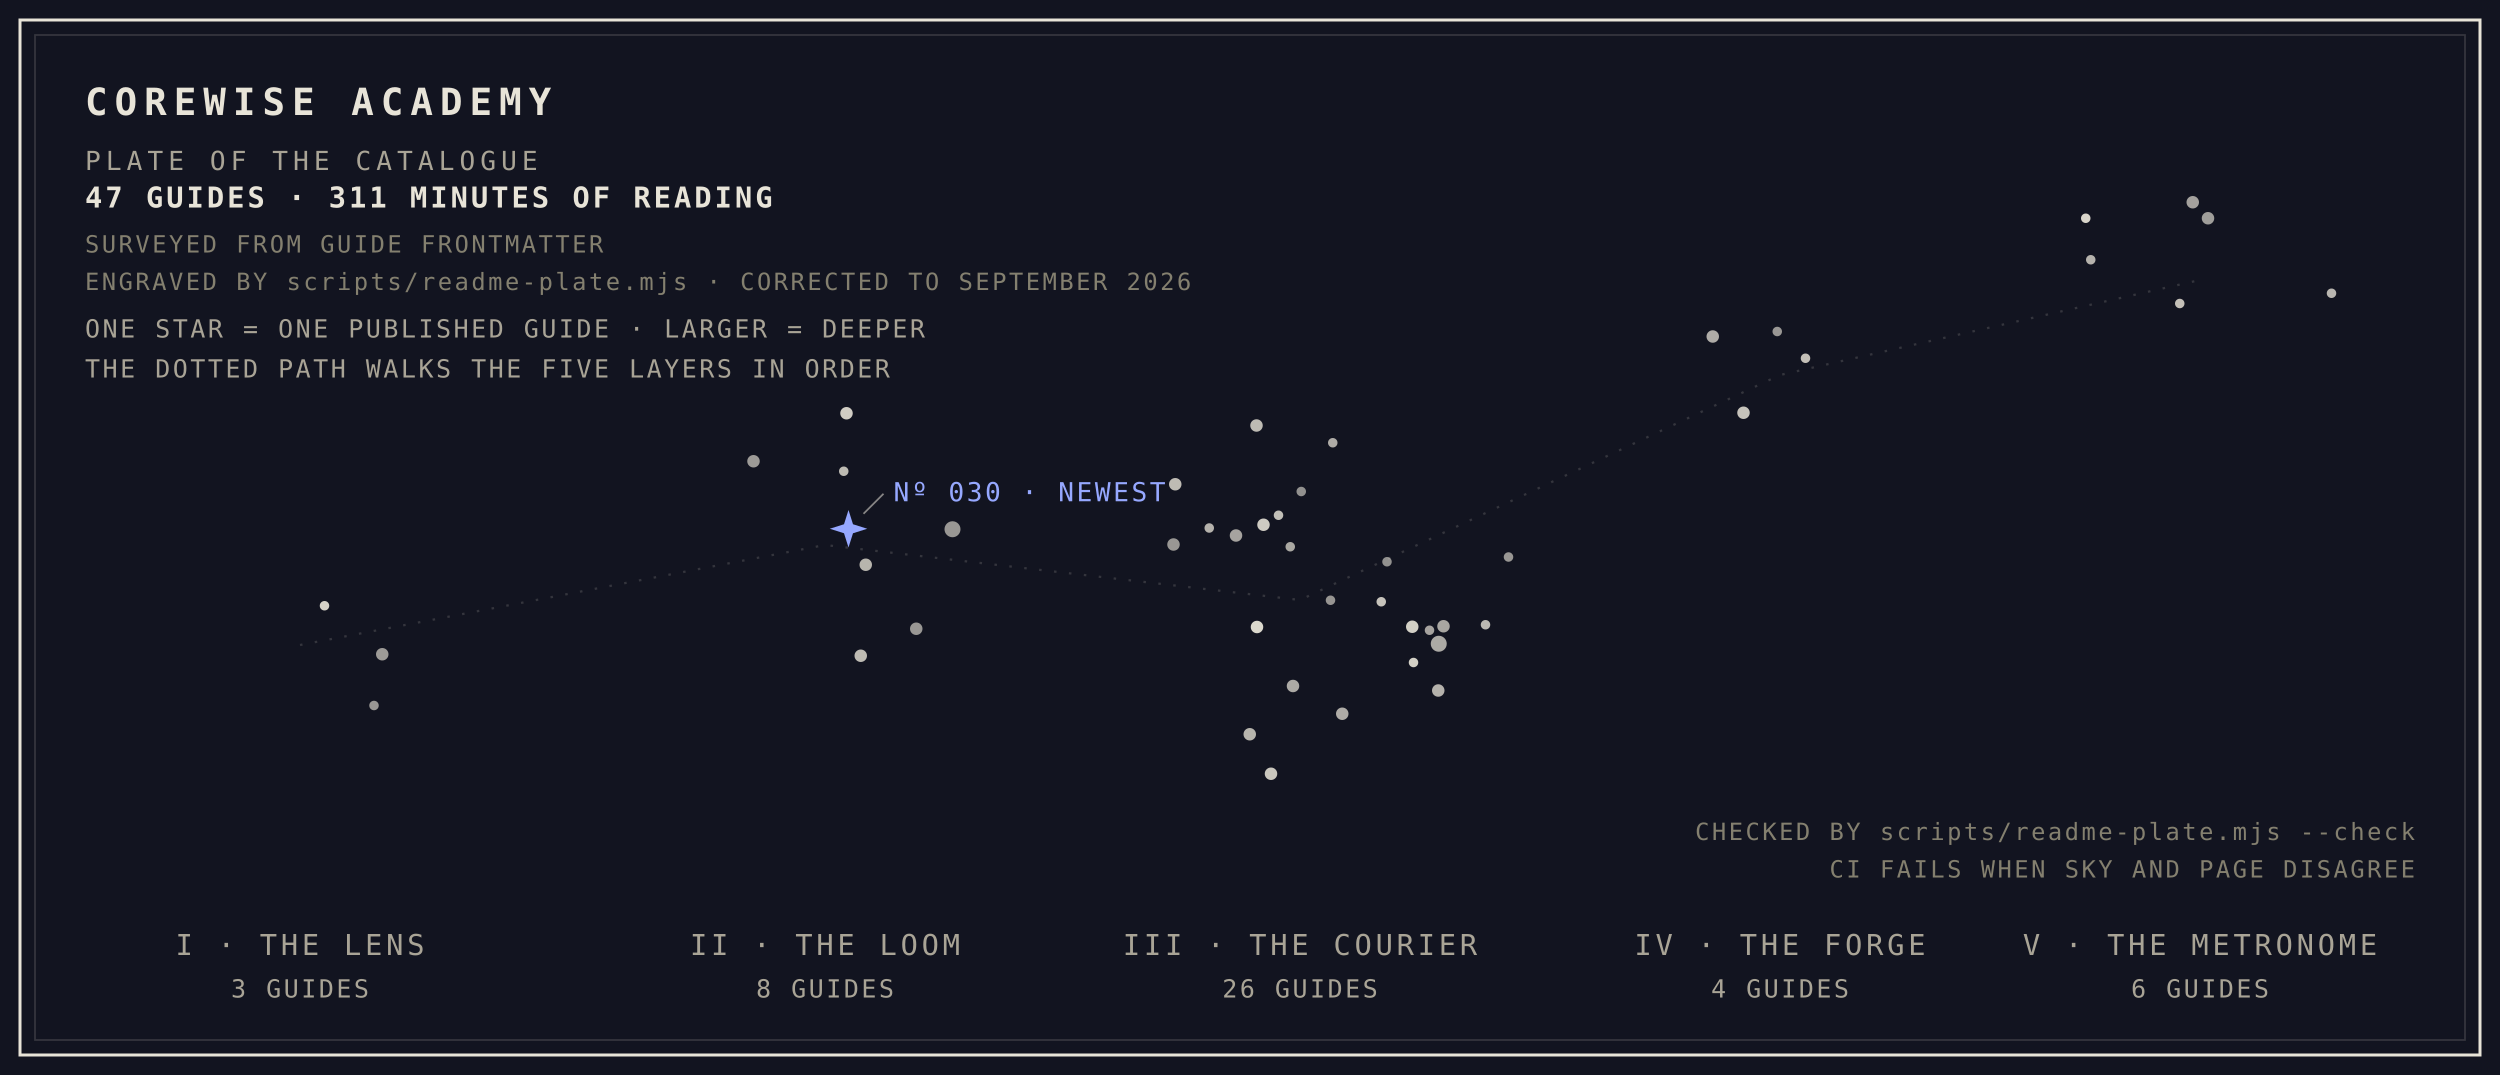
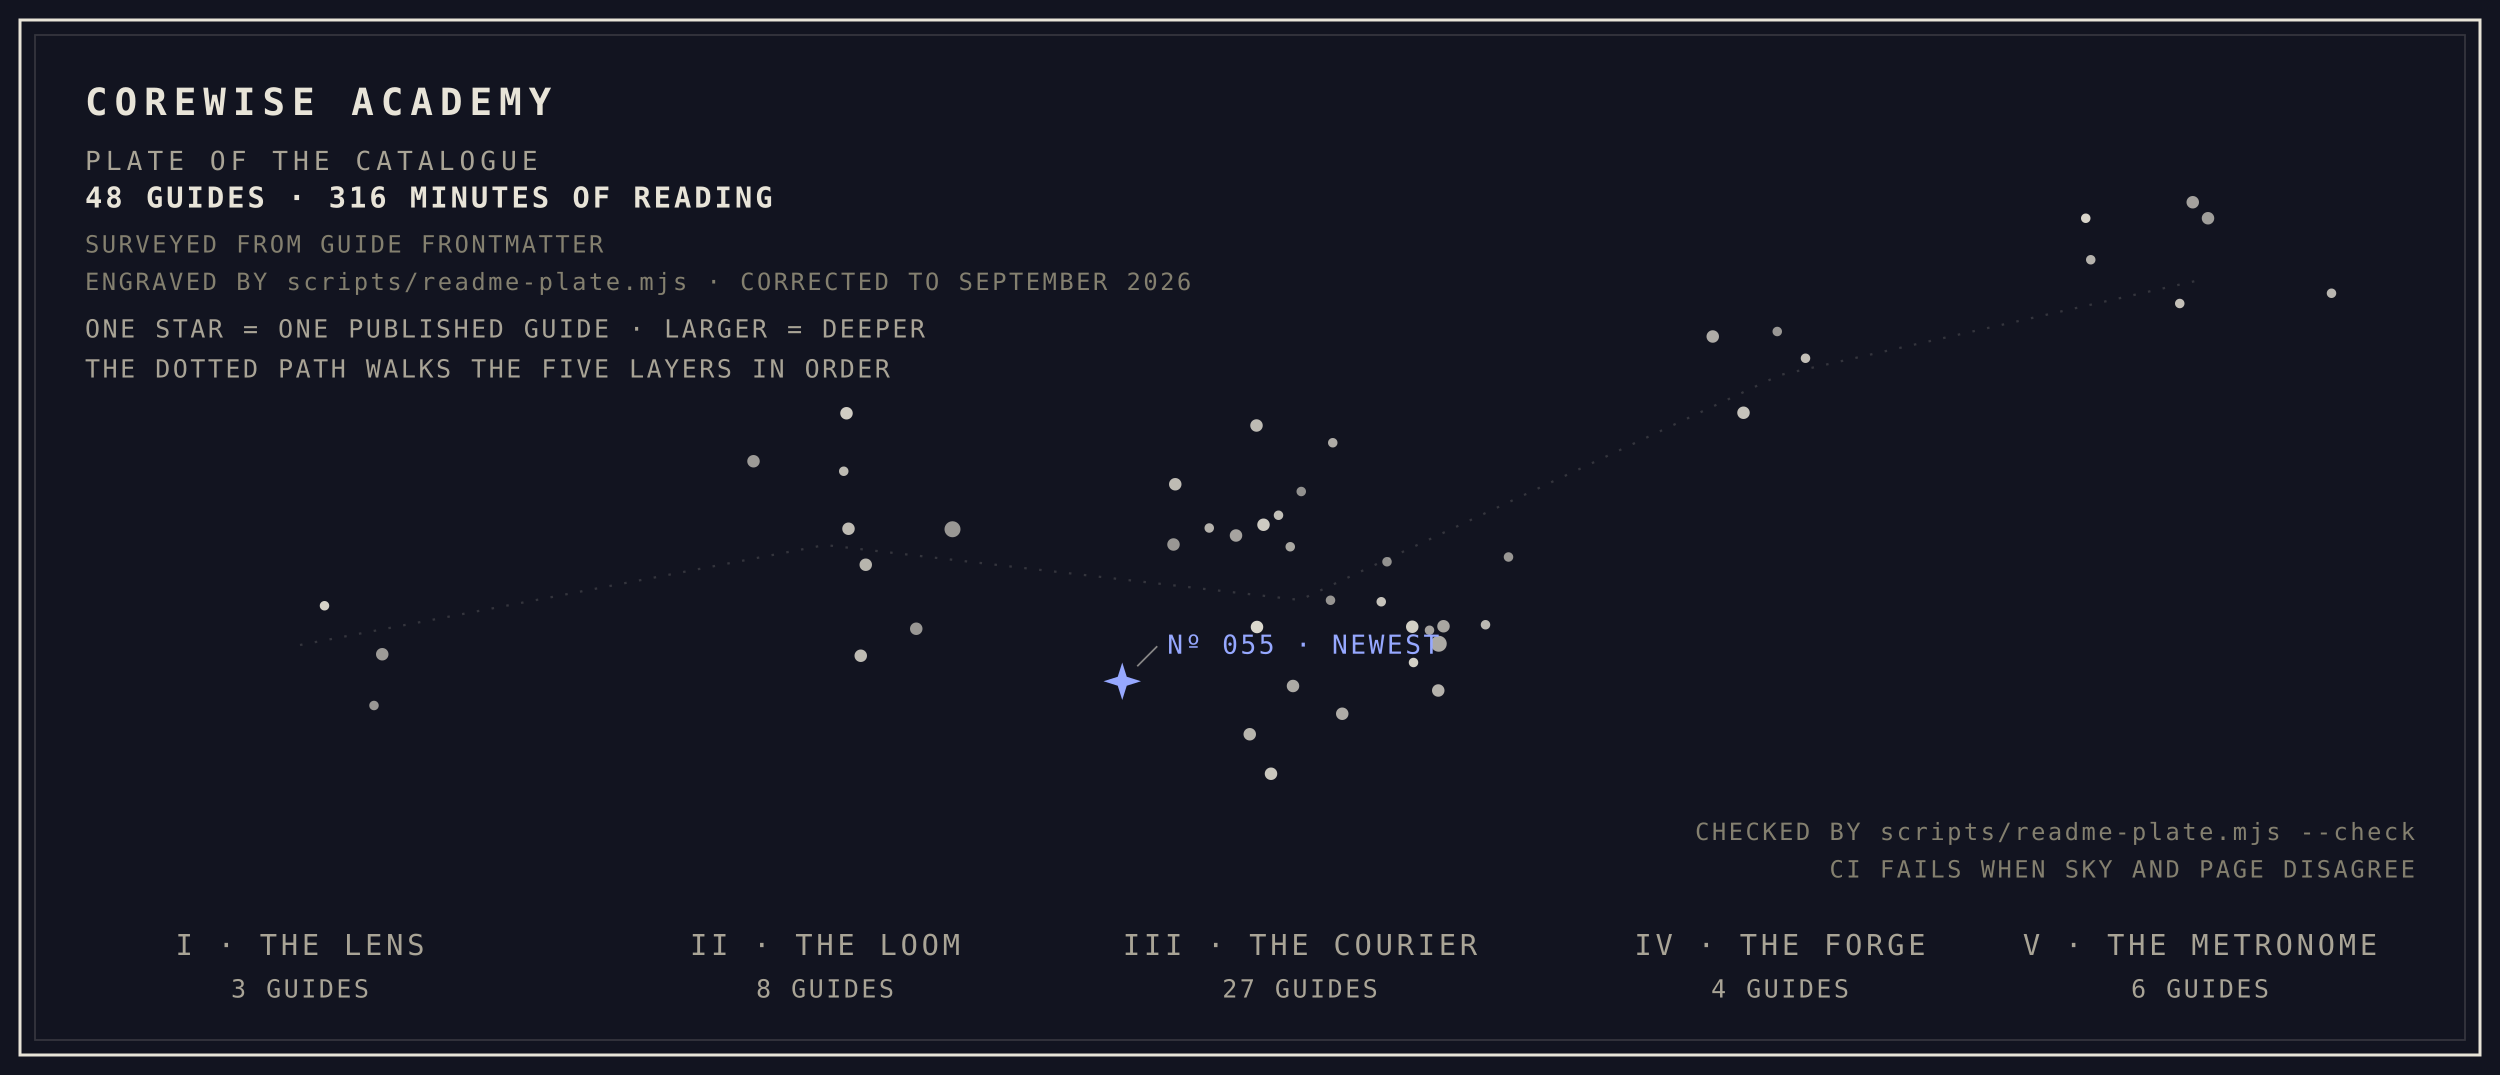
- <svg xmlns="http://www.w3.org/2000/svg" viewBox="0 0 1000 430" role="img" aria-label="Chart of the CoreWise Academy catalogue: 47 published guides as stars in five constellations, one per curriculum layer.">
+ <svg xmlns="http://www.w3.org/2000/svg" viewBox="0 0 1000 430" role="img" aria-label="Chart of the CoreWise Academy catalogue: 48 published guides as stars in five constellations, one per curriculum layer.">
  <g font-family="ui-monospace, 'IBM Plex Mono', SFMono-Regular, Menlo, monospace">
    <rect x="0" y="0" width="1000" height="430" fill="#121420" />
    <rect x="8" y="8" width="984" height="414" fill="none" stroke="#e8e4d8" stroke-width="1.2" />
    <rect x="14" y="14" width="972" height="402" fill="none" stroke="#e8e4d8" stroke-opacity="0.16" stroke-width="0.7" />
    <path d="M 120 258 L 330 218 L 520 240 L 712 150 L 880 112" fill="none" stroke="#e8e4d8" stroke-opacity="0.16" stroke-width="0.9" stroke-dasharray="1 5" />
    <circle cx="129.8" cy="242.3" r="1.9" fill="#e8e4d8" fill-opacity="0.91" />
    <circle cx="149.6" cy="282.2" r="1.9" fill="#e8e4d8" fill-opacity="0.63" />
    <circle cx="152.9" cy="261.7" r="2.5" fill="#e8e4d8" fill-opacity="0.65" />
    <text x="120" y="382" text-anchor="middle" font-size="11.5" letter-spacing="1.5" fill="#a9a496">I · THE LENS</text>
    <text x="120" y="399" text-anchor="middle" font-size="10" letter-spacing="1" fill="#a9a496">3 GUIDES</text>
    <circle cx="337.5" cy="188.5" r="1.9" fill="#e8e4d8" fill-opacity="0.8" />
    <circle cx="381" cy="211.7" r="3.2" fill="#e8e4d8" fill-opacity="0.63" />
    <circle cx="301.4" cy="184.5" r="2.5" fill="#e8e4d8" fill-opacity="0.65" />
    <circle cx="338.6" cy="165.3" r="2.5" fill="#e8e4d8" fill-opacity="0.89" />
    <circle cx="344.3" cy="262.3" r="2.5" fill="#e8e4d8" fill-opacity="0.8" />
    <circle cx="366.5" cy="251.5" r="2.5" fill="#e8e4d8" fill-opacity="0.63" />
    <circle cx="346.3" cy="225.9" r="2.5" fill="#e8e4d8" fill-opacity="0.77" />
-     <path d="M12 0 L14.88 9.12 L24 12 L14.88 14.88 L12 24 L9.12 14.88 L0 12 L9.12 9.12 Z" transform="translate(331.90 204.00) scale(0.625)" fill="#96a8ff" />
+     <circle cx="339.4" cy="211.5" r="2.5" fill="#e8e4d8" fill-opacity="0.8" />
    <text x="330" y="382" text-anchor="middle" font-size="11.5" letter-spacing="1.5" fill="#a9a496">II · THE LOOM</text>
    <text x="330" y="399" text-anchor="middle" font-size="10" letter-spacing="1" fill="#a9a496">8 GUIDES</text>
    <circle cx="575.3" cy="276.2" r="2.5" fill="#e8e4d8" fill-opacity="0.76" />
    <circle cx="469.4" cy="217.8" r="2.5" fill="#e8e4d8" fill-opacity="0.63" />
    <circle cx="564.9" cy="250.7" r="2.5" fill="#e8e4d8" fill-opacity="0.9" />
    <circle cx="516.1" cy="218.7" r="1.9" fill="#e8e4d8" fill-opacity="0.71" />
+     <path d="M12 0 L14.88 9.12 L24 12 L14.88 14.88 L12 24 L9.12 14.88 L0 12 L9.12 9.12 Z" transform="translate(441.40 265.00) scale(0.625)" fill="#96a8ff" />
    <circle cx="536.9" cy="285.5" r="2.5" fill="#e8e4d8" fill-opacity="0.73" />
    <circle cx="552.5" cy="240.7" r="1.9" fill="#e8e4d8" fill-opacity="0.84" />
    <circle cx="505.4" cy="209.9" r="2.5" fill="#e8e4d8" fill-opacity="0.88" />
    <circle cx="517.2" cy="274.4" r="2.5" fill="#e8e4d8" fill-opacity="0.72" />
    <circle cx="483.7" cy="211.2" r="1.9" fill="#e8e4d8" fill-opacity="0.76" />
    <circle cx="533.1" cy="177.1" r="1.9" fill="#e8e4d8" fill-opacity="0.73" />
    <circle cx="571.8" cy="252.1" r="1.9" fill="#e8e4d8" fill-opacity="0.69" />
    <circle cx="494.4" cy="214.2" r="2.5" fill="#e8e4d8" fill-opacity="0.69" />
    <circle cx="520.5" cy="196.6" r="1.9" fill="#e8e4d8" fill-opacity="0.6" />
    <circle cx="575.5" cy="257.5" r="3.2" fill="#e8e4d8" fill-opacity="0.72" />
    <circle cx="532.2" cy="240.1" r="1.9" fill="#e8e4d8" fill-opacity="0.62" />
    <circle cx="470.1" cy="193.7" r="2.5" fill="#e8e4d8" fill-opacity="0.8" />
    <circle cx="502.6" cy="170.2" r="2.5" fill="#e8e4d8" fill-opacity="0.8" />
    <circle cx="499.9" cy="293.7" r="2.5" fill="#e8e4d8" fill-opacity="0.77" />
    <circle cx="508.4" cy="309.5" r="2.5" fill="#e8e4d8" fill-opacity="0.86" />
    <circle cx="511.4" cy="206.1" r="1.9" fill="#e8e4d8" fill-opacity="0.82" />
    <circle cx="603.4" cy="222.8" r="1.9" fill="#e8e4d8" fill-opacity="0.63" />
    <circle cx="502.8" cy="250.8" r="2.5" fill="#e8e4d8" fill-opacity="0.94" />
    <circle cx="577.4" cy="250.5" r="2.5" fill="#e8e4d8" fill-opacity="0.7" />
    <circle cx="565.4" cy="265" r="1.9" fill="#e8e4d8" fill-opacity="0.9" />
    <circle cx="594.2" cy="249.9" r="1.9" fill="#e8e4d8" fill-opacity="0.79" />
    <circle cx="554.8" cy="224.7" r="1.9" fill="#e8e4d8" fill-opacity="0.6" />
    <text x="520" y="382" text-anchor="middle" font-size="11.5" letter-spacing="1.5" fill="#a9a496">III · THE COURIER</text>
-     <text x="520" y="399" text-anchor="middle" font-size="10" letter-spacing="1" fill="#a9a496">26 GUIDES</text>
+     <text x="520" y="399" text-anchor="middle" font-size="10" letter-spacing="1" fill="#a9a496">27 GUIDES</text>
    <circle cx="710.9" cy="132.6" r="1.9" fill="#e8e4d8" fill-opacity="0.63" />
    <circle cx="722.2" cy="143.3" r="1.9" fill="#e8e4d8" fill-opacity="0.83" />
    <circle cx="697.4" cy="165.1" r="2.5" fill="#e8e4d8" fill-opacity="0.84" />
    <circle cx="685.1" cy="134.6" r="2.5" fill="#e8e4d8" fill-opacity="0.73" />
    <text x="712" y="382" text-anchor="middle" font-size="11.5" letter-spacing="1.5" fill="#a9a496">IV · THE FORGE</text>
    <text x="712" y="399" text-anchor="middle" font-size="10" letter-spacing="1" fill="#a9a496">4 GUIDES</text>
    <circle cx="871.9" cy="121.4" r="1.9" fill="#e8e4d8" fill-opacity="0.83" />
    <circle cx="883.2" cy="87.3" r="2.5" fill="#e8e4d8" fill-opacity="0.66" />
    <circle cx="836.3" cy="103.9" r="1.9" fill="#e8e4d8" fill-opacity="0.76" />
    <circle cx="877.1" cy="80.9" r="2.5" fill="#e8e4d8" fill-opacity="0.68" />
    <circle cx="932.6" cy="117.3" r="1.9" fill="#e8e4d8" fill-opacity="0.78" />
    <circle cx="834.3" cy="87.3" r="1.9" fill="#e8e4d8" fill-opacity="0.93" />
    <text x="880" y="382" text-anchor="middle" font-size="11.5" letter-spacing="1.5" fill="#a9a496">V · THE METRONOME</text>
    <text x="880" y="399" text-anchor="middle" font-size="10" letter-spacing="1" fill="#a9a496">6 GUIDES</text>
-     <path d="M 345.4 205.5 L 353.4 197.5" stroke="#e8e4d8" stroke-opacity="0.55" stroke-width="0.7" fill="none" />
-     <text x="357.4" y="200.5" font-size="10.5" letter-spacing="1" fill="#96a8ff">Nº 030 · NEWEST</text>
+     <path d="M 454.9 266.5 L 462.9 258.5" stroke="#e8e4d8" stroke-opacity="0.55" stroke-width="0.7" fill="none" />
+     <text x="466.9" y="261.5" font-size="10.5" letter-spacing="1" fill="#96a8ff">Nº 055 · NEWEST</text>
    <text x="34" y="46" font-size="15" letter-spacing="2.8" fill="#e8e4d8" font-weight="600">COREWISE ACADEMY</text>
    <text x="34" y="68" font-size="10.5" letter-spacing="2" fill="#a9a496" font-weight="400">PLATE OF THE CATALOGUE</text>
-     <text x="34" y="83" font-size="11.5" letter-spacing="1.2" fill="#e8e4d8" font-weight="600">47 GUIDES · 311 MINUTES OF READING</text>
+     <text x="34" y="83" font-size="11.5" letter-spacing="1.2" fill="#e8e4d8" font-weight="600">48 GUIDES · 316 MINUTES OF READING</text>
    <text x="34" y="101" font-size="9.5" letter-spacing="1" fill="#84806f" font-weight="400">SURVEYED FROM GUIDE FRONTMATTER</text>
    <text x="34" y="116" font-size="9.5" letter-spacing="1" fill="#84806f" font-weight="400">ENGRAVED BY scripts/readme-plate.mjs · CORRECTED TO SEPTEMBER 2026</text>
    <text x="34" y="135" font-size="10" letter-spacing="1" fill="#a9a496">ONE STAR = ONE PUBLISHED GUIDE · LARGER = DEEPER</text>
    <text x="34" y="151" font-size="10" letter-spacing="1" fill="#a9a496">THE DOTTED PATH WALKS THE FIVE LAYERS IN ORDER</text>
    <text x="966" y="336" text-anchor="end" font-size="9.5" letter-spacing="1" fill="#84806f">CHECKED BY scripts/readme-plate.mjs --check</text>
    <text x="966" y="351" text-anchor="end" font-size="9.5" letter-spacing="1" fill="#84806f">CI FAILS WHEN SKY AND PAGE DISAGREE</text>
  </g>
</svg>
